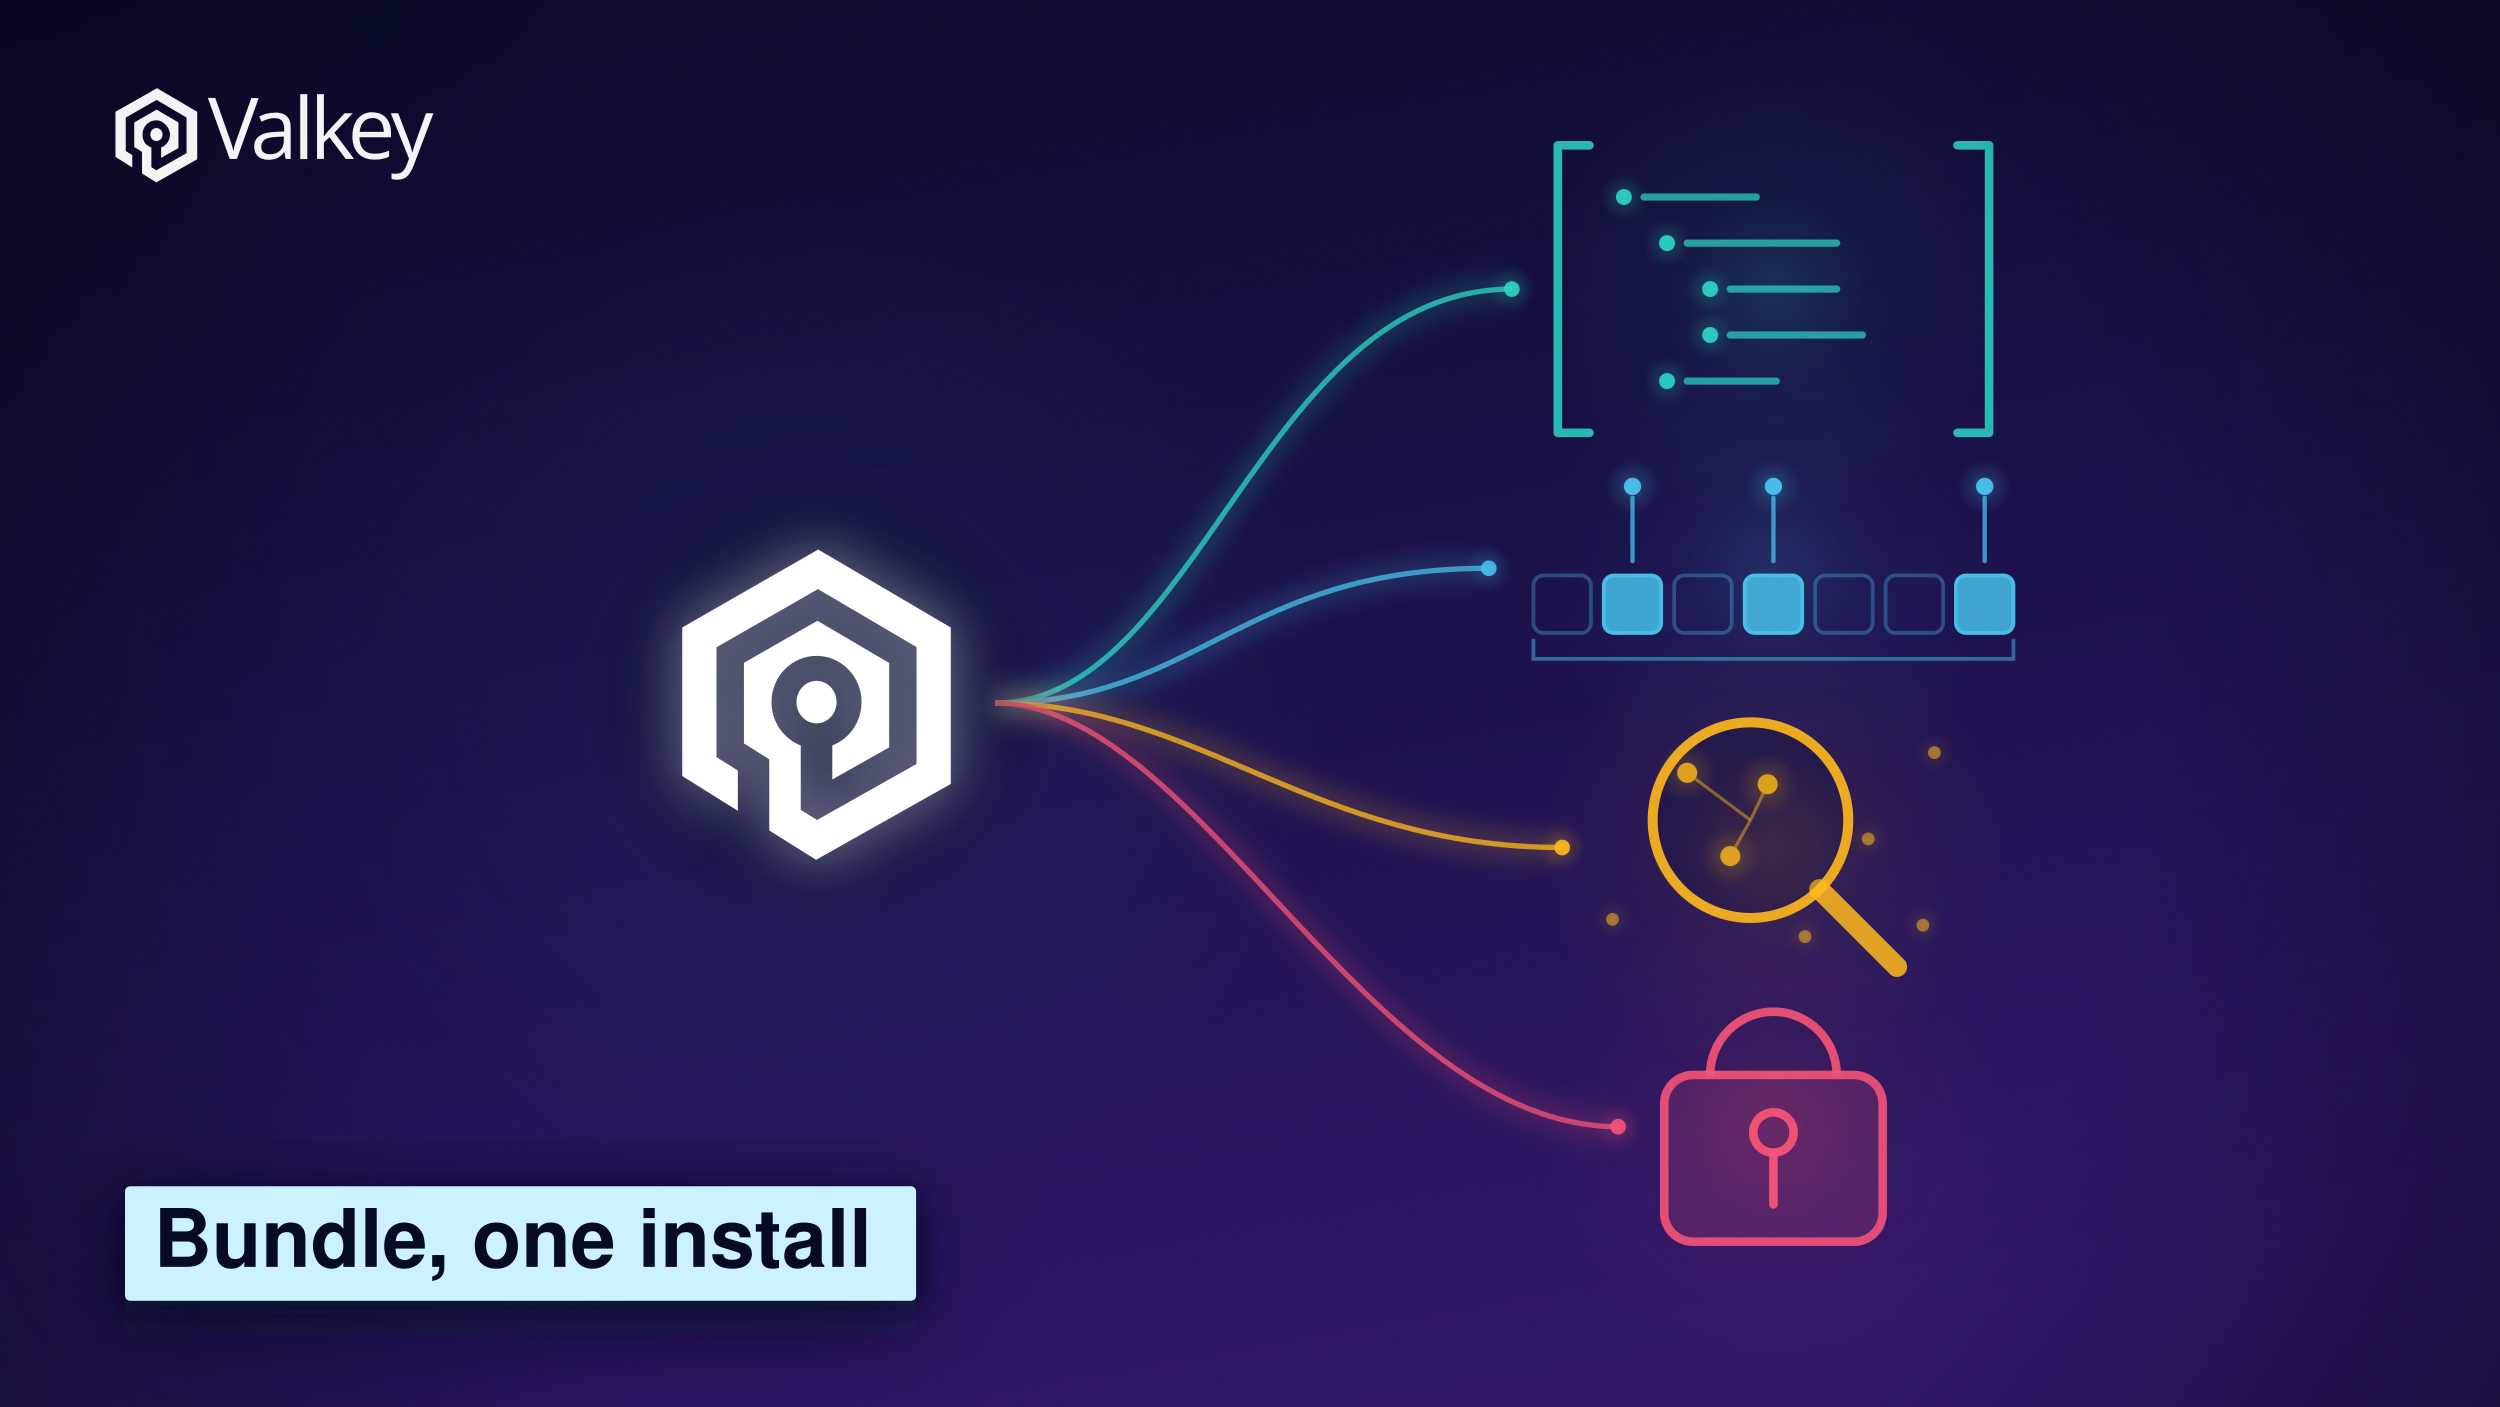
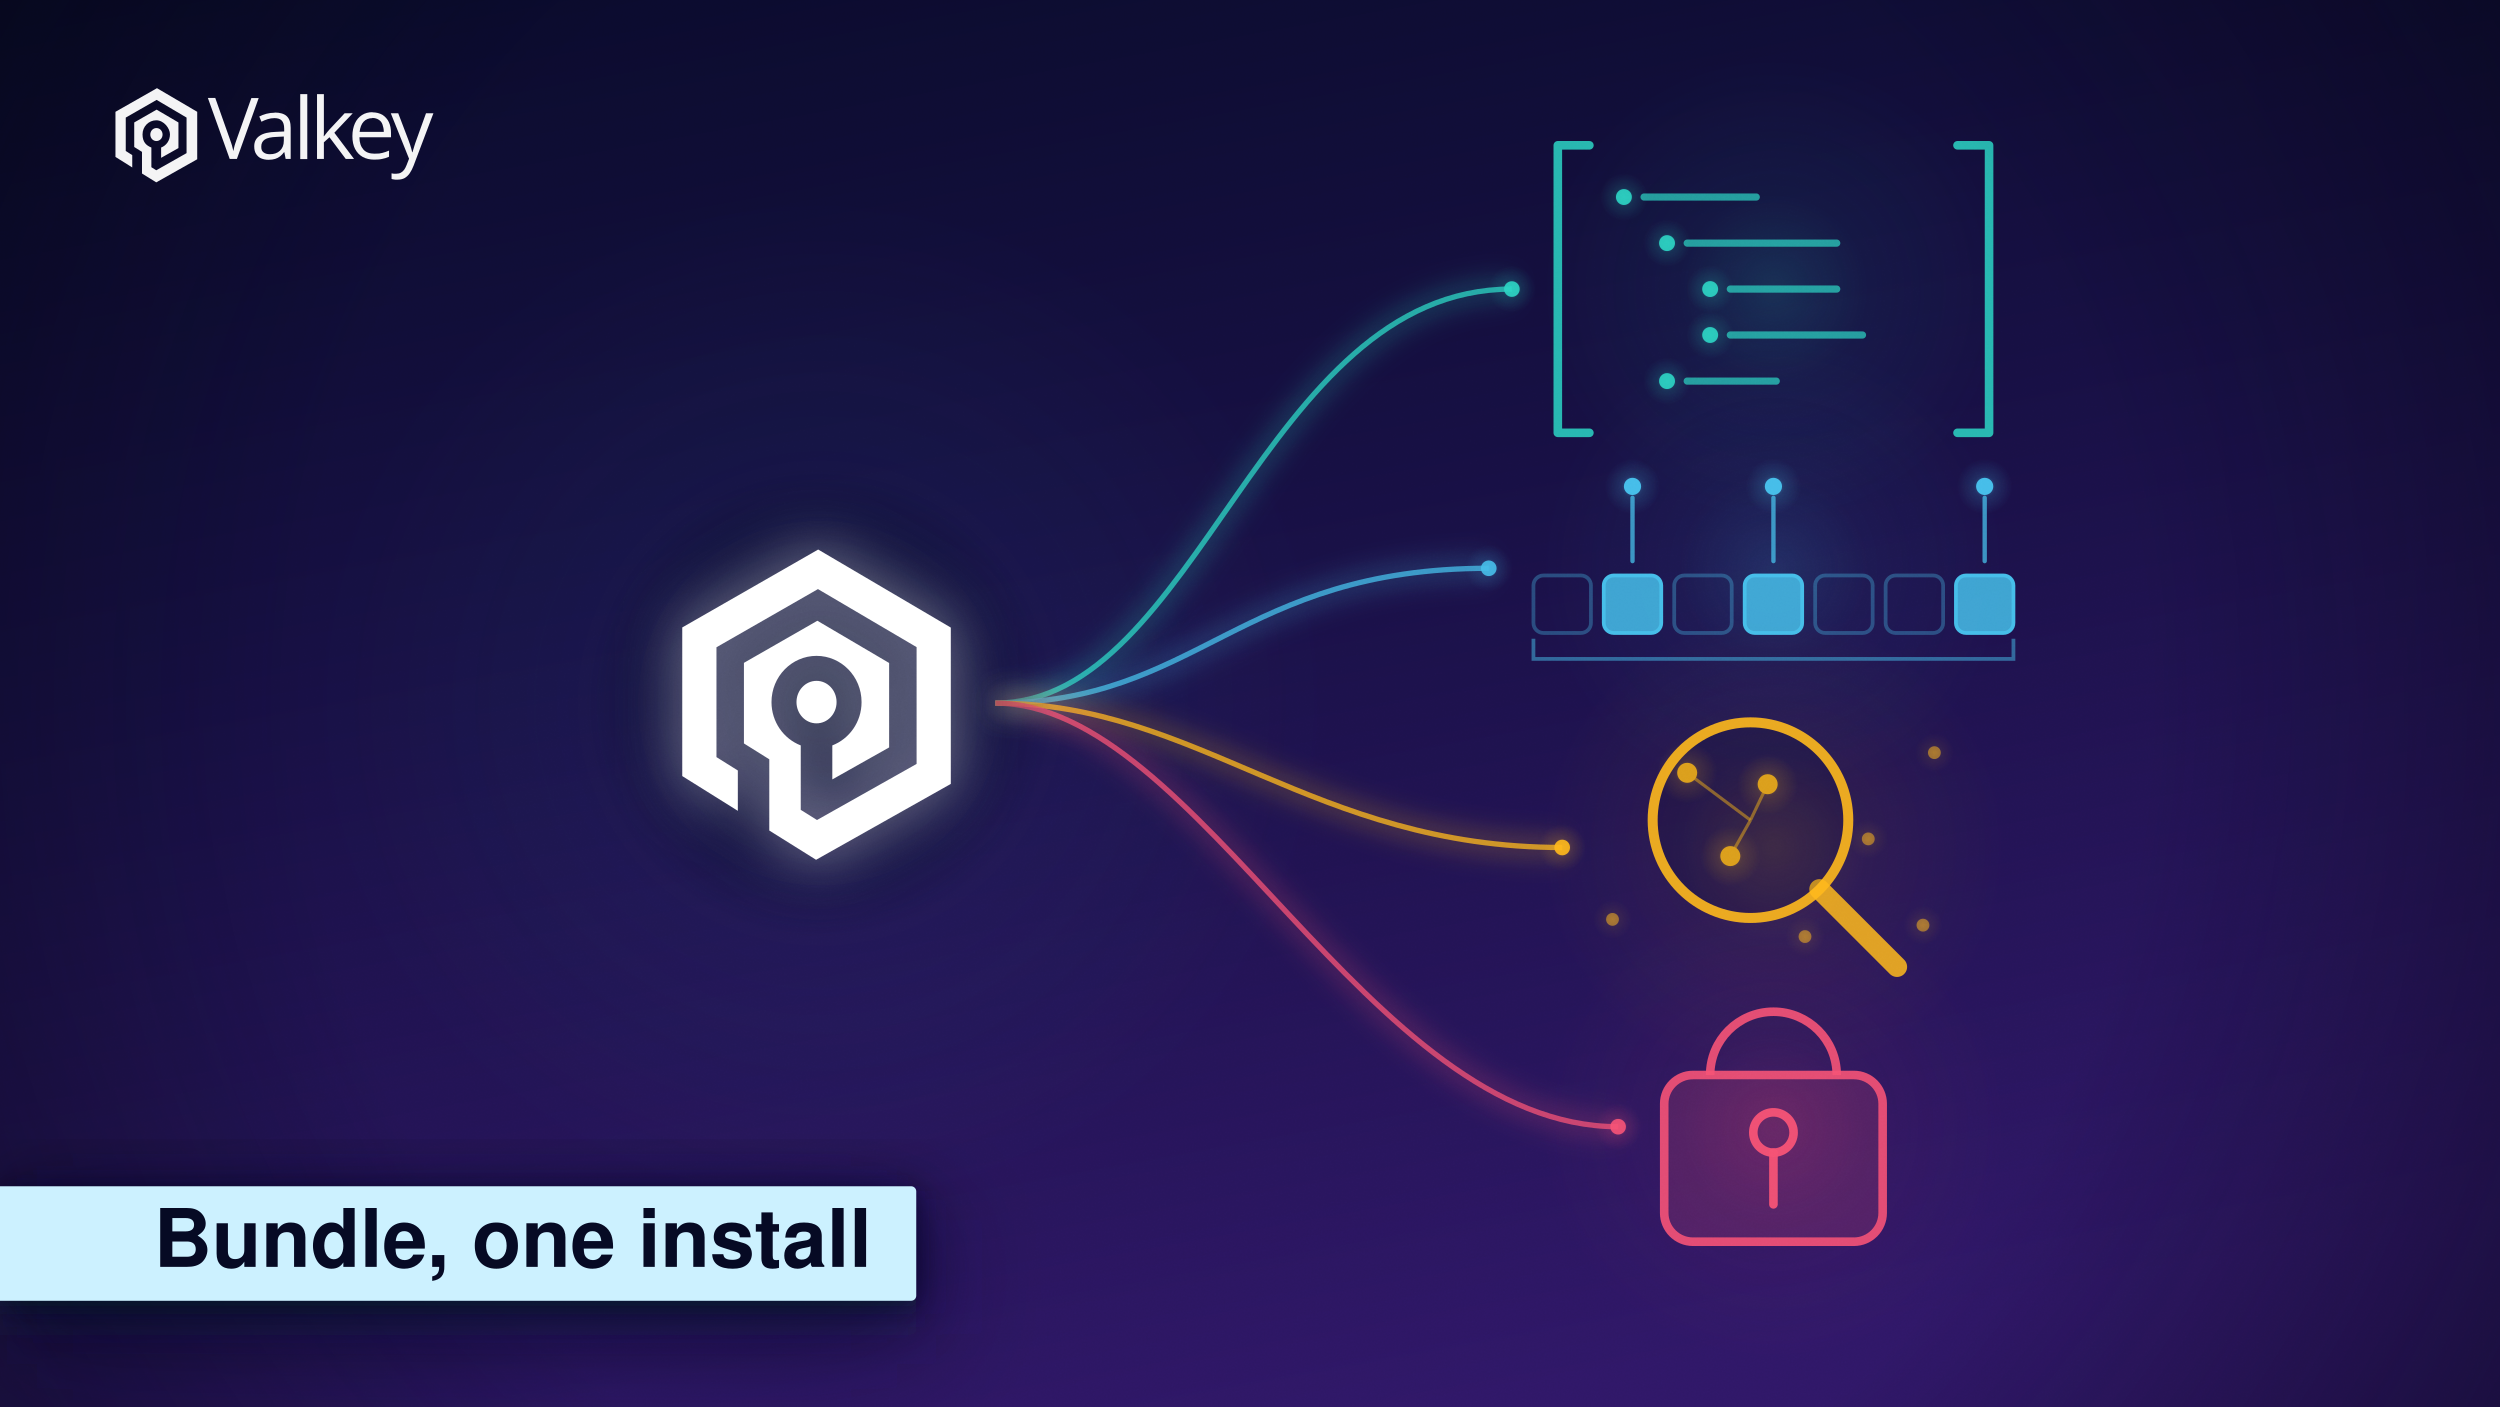
<svg xmlns="http://www.w3.org/2000/svg" width="1920" height="1080" viewBox="175 90 1600 900">
  <defs>
    <linearGradient id="sky" x1="0" y1="0" x2="0.32" y2="1">
      <stop offset="0" stop-color="#060A24" />
      <stop offset="0.48" stop-color="#171043" />
      <stop offset="1" stop-color="#301868" />
    </linearGradient>
    <radialGradient id="vignette" gradientUnits="userSpaceOnUse" cx="960" cy="540" r="1180">
      <stop offset="0.5" stop-color="#03040F" stop-opacity="0" />
      <stop offset="1" stop-color="#03040F" stop-opacity="0.8" />
    </radialGradient>
    <radialGradient id="scrim">
      <stop offset="0" stop-color="#060A24" stop-opacity="0.72" />
      <stop offset="0.6" stop-color="#060A24" stop-opacity="0.45" />
      <stop offset="1" stop-color="#060A24" stop-opacity="0" />
    </radialGradient>
    <filter id="grain" x="0" y="0" width="100%" height="100%">
      <feTurbulence type="fractalNoise" baseFrequency="0.85" numOctaves="4" stitchTiles="stitch" />
      <feColorMatrix type="saturate" values="0" />
    </filter>
    <radialGradient id="h-cyan">
      <stop offset="0" stop-color="#46BDE9" stop-opacity="0.75" />
      <stop offset="0.4" stop-color="#46BDE9" stop-opacity="0.22" />
      <stop offset="1" stop-color="#46BDE9" stop-opacity="0" />
    </radialGradient>
    <radialGradient id="h-ice">
      <stop offset="0" stop-color="#CCF1FF" stop-opacity="0.75" />
      <stop offset="0.4" stop-color="#CCF1FF" stop-opacity="0.22" />
      <stop offset="1" stop-color="#CCF1FF" stop-opacity="0" />
    </radialGradient>
    <radialGradient id="h-mint">
      <stop offset="0" stop-color="#2CD5C4" stop-opacity="0.75" />
      <stop offset="0.4" stop-color="#2CD5C4" stop-opacity="0.22" />
      <stop offset="1" stop-color="#2CD5C4" stop-opacity="0" />
    </radialGradient>
    <radialGradient id="h-coral">
      <stop offset="0" stop-color="#F65275" stop-opacity="0.75" />
      <stop offset="0.4" stop-color="#F65275" stop-opacity="0.22" />
      <stop offset="1" stop-color="#F65275" stop-opacity="0" />
    </radialGradient>
    <radialGradient id="h-violet">
      <stop offset="0" stop-color="#963CBD" stop-opacity="0.75" />
      <stop offset="0.4" stop-color="#963CBD" stop-opacity="0.22" />
      <stop offset="1" stop-color="#963CBD" stop-opacity="0" />
    </radialGradient>
    <radialGradient id="h-gold">
      <stop offset="0" stop-color="#FFB81C" stop-opacity="0.75" />
      <stop offset="0.4" stop-color="#FFB81C" stop-opacity="0.22" />
      <stop offset="1" stop-color="#FFB81C" stop-opacity="0" />
    </radialGradient>
    <filter id="blur3" x="-70%" y="-70%" width="240%" height="240%">
      <feGaussianBlur stdDeviation="3" />
    </filter>
    <filter id="blur8" x="-70%" y="-70%" width="240%" height="240%">
      <feGaussianBlur stdDeviation="8" />
    </filter>
    <filter id="blur18" x="-70%" y="-70%" width="240%" height="240%">
      <feGaussianBlur stdDeviation="18" />
    </filter>
    <filter id="blur40" x="-70%" y="-70%" width="240%" height="240%">
      <feGaussianBlur stdDeviation="40" />
    </filter>
  </defs>
  <rect width="1920" height="1080" fill="url(#sky)" />
  <circle cx="700" cy="540" r="330" fill="url(#h-cyan)" opacity="0.18" />
  <circle cx="1310" cy="275" r="150" fill="url(#h-mint)" opacity="0.22" />
  <circle cx="1310" cy="453.7" r="150" fill="url(#h-cyan)" opacity="0.22" />
  <circle cx="1310" cy="632.4" r="150" fill="url(#h-gold)" opacity="0.22" />
  <circle cx="1310" cy="811.1" r="150" fill="url(#h-coral)" opacity="0.22" />
  <g>
    <path d="M 812 540 C 942 540 982.6 275 1142.6 275" fill="none" stroke="#2CD5C4" stroke-width="14" opacity="0.22" filter="url(#blur8)" />
    <path d="M 812 540 C 942 540 982.6 275 1142.6 275" fill="none" stroke="#2CD5C4" stroke-width="3.4" opacity="0.75" />
    <circle cx="1142.6" cy="275" r="15" fill="url(#h-mint)" opacity="0.6" />
    <circle cx="1142.6" cy="275" r="5" fill="#2CD5C4" opacity="0.9" />
    <path d="M 812 540 C 942 540 967.8 453.7 1127.8 453.7" fill="none" stroke="#46BDE9" stroke-width="14" opacity="0.22" filter="url(#blur8)" />
    <path d="M 812 540 C 942 540 967.8 453.7 1127.8 453.7" fill="none" stroke="#46BDE9" stroke-width="3.4" opacity="0.75" />
    <circle cx="1127.8" cy="453.7" r="15" fill="url(#h-cyan)" opacity="0.6" />
    <circle cx="1127.8" cy="453.7" r="5" fill="#46BDE9" opacity="0.9" />
    <path d="M 812 540 C 942 540 1014.8 632.4 1174.8 632.4" fill="none" stroke="#FFB81C" stroke-width="14" opacity="0.22" filter="url(#blur8)" />
    <path d="M 812 540 C 942 540 1014.8 632.4 1174.8 632.4" fill="none" stroke="#FFB81C" stroke-width="3.4" opacity="0.75" />
    <circle cx="1174.8" cy="632.4" r="15" fill="url(#h-gold)" opacity="0.6" />
    <circle cx="1174.8" cy="632.4" r="5" fill="#FFB81C" opacity="0.9" />
    <path d="M 812 540 C 942 540 1050.6 811.1 1210.6 811.1" fill="none" stroke="#F65275" stroke-width="14" opacity="0.22" filter="url(#blur8)" />
    <path d="M 812 540 C 942 540 1050.6 811.1 1210.6 811.1" fill="none" stroke="#F65275" stroke-width="3.4" opacity="0.75" />
    <circle cx="1210.6" cy="811.1" r="15" fill="url(#h-coral)" opacity="0.6" />
    <circle cx="1210.6" cy="811.1" r="5" fill="#F65275" opacity="0.9" />
  </g>
  <circle cx="700" cy="540" r="150" fill="url(#scrim)" />
  <g filter="url(#blur18)" opacity="0.5">
    <g transform="translate(608.8 436) scale(2.8493)">
      <path d="M 13.482 60.695 L 0.998 52.884 L 0.998 19.503 L 31.528 2.001 L 61.318 19.532 L 61.318 54.645 L 31.055 71.689 L 20.548 65.116 L 20.548 51.041 L 20.548 49.12 L 14.852 45.556 L 14.852 27.453 L 31.346 17.997 L 47.464 27.482 L 47.464 46.451 L 34.703 53.638 L 34.703 45.999 C 38.529 44.526 41.274 40.739 41.274 36.27 C 41.274 30.511 36.713 25.884 31.158 25.884 C 25.603 25.884 21.042 30.511 21.042 36.27 C 21.042 40.739 23.787 44.526 27.612 45.999 L 27.612 60.474 L 31.261 62.756 L 53.635 50.155 L 53.635 23.925 L 31.477 10.885 L 8.681 23.954 L 8.681 48.629 L 13.482 51.633 L 13.482 60.695 Z M 31.158 31.498 C 33.672 31.498 35.66 33.664 35.66 36.27 C 35.66 38.877 33.672 41.043 31.158 41.043 C 28.644 41.043 26.656 38.877 26.656 36.27 C 26.656 33.664 28.644 31.498 31.158 31.498 Z" fill="#FFFFFF" fill-rule="evenodd" />
    </g>
  </g>
  <g>
    <g transform="translate(608.8 436) scale(2.8493)">
      <path d="M 13.482 60.695 L 0.998 52.884 L 0.998 19.503 L 31.528 2.001 L 61.318 19.532 L 61.318 54.645 L 31.055 71.689 L 20.548 65.116 L 20.548 51.041 L 20.548 49.12 L 14.852 45.556 L 14.852 27.453 L 31.346 17.997 L 47.464 27.482 L 47.464 46.451 L 34.703 53.638 L 34.703 45.999 C 38.529 44.526 41.274 40.739 41.274 36.27 C 41.274 30.511 36.713 25.884 31.158 25.884 C 25.603 25.884 21.042 30.511 21.042 36.27 C 21.042 40.739 23.787 44.526 27.612 45.999 L 27.612 60.474 L 31.261 62.756 L 53.635 50.155 L 53.635 23.925 L 31.477 10.885 L 8.681 23.954 L 8.681 48.629 L 13.482 51.633 L 13.482 60.695 Z M 31.158 31.498 C 33.672 31.498 35.66 33.664 35.66 36.27 C 35.66 38.877 33.672 41.043 31.158 41.043 C 28.644 41.043 26.656 38.877 26.656 36.27 C 26.656 33.664 28.644 31.498 31.158 31.498 Z" fill="#FFFFFF" fill-rule="evenodd" />
    </g>
  </g>
  <g>
    <path d="M 1192.2 183 L 1172 183 L 1172 367 L 1192.2 367" fill="none" stroke="#2CD5C4" stroke-width="5.5" stroke-linecap="round" stroke-linejoin="round" opacity="0.85" />
    <path d="M 1427.8 183 L 1448 183 L 1448 367 L 1427.8 367" fill="none" stroke="#2CD5C4" stroke-width="5.5" stroke-linecap="round" stroke-linejoin="round" opacity="0.85" />
    <line x1="1227.2" y1="216.1" x2="1299" y2="216.1" stroke="#2CD5C4" stroke-width="4.6" stroke-linecap="round" opacity="0.7" />
    <circle cx="1214.3" cy="216.1" r="15.2" fill="url(#h-mint)" opacity="0.6" />
    <circle cx="1214.3" cy="216.1" r="5.1" fill="#2CD5C4" opacity="0.9" />
    <line x1="1254.8" y1="245.6" x2="1350.5" y2="245.6" stroke="#2CD5C4" stroke-width="4.6" stroke-linecap="round" opacity="0.7" />
    <circle cx="1241.9" cy="245.6" r="15.2" fill="url(#h-mint)" opacity="0.6" />
    <circle cx="1241.9" cy="245.6" r="5.1" fill="#2CD5C4" opacity="0.9" />
    <line x1="1282.4" y1="275" x2="1350.5" y2="275" stroke="#2CD5C4" stroke-width="4.6" stroke-linecap="round" opacity="0.7" />
    <circle cx="1269.5" cy="275" r="15.2" fill="url(#h-mint)" opacity="0.6" />
    <circle cx="1269.5" cy="275" r="5.1" fill="#2CD5C4" opacity="0.9" />
    <line x1="1282.4" y1="304.4" x2="1367" y2="304.4" stroke="#2CD5C4" stroke-width="4.6" stroke-linecap="round" opacity="0.7" />
    <circle cx="1269.5" cy="304.4" r="15.2" fill="url(#h-mint)" opacity="0.6" />
    <circle cx="1269.5" cy="304.4" r="5.1" fill="#2CD5C4" opacity="0.9" />
    <line x1="1254.8" y1="333.9" x2="1311.8" y2="333.9" stroke="#2CD5C4" stroke-width="4.6" stroke-linecap="round" opacity="0.7" />
    <circle cx="1241.9" cy="333.9" r="15.2" fill="url(#h-mint)" opacity="0.6" />
    <circle cx="1241.9" cy="333.9" r="5.1" fill="#2CD5C4" opacity="0.9" />
    <rect x="1156.4" y="458.3" width="36.8" height="36.8" rx="6.4" fill="#46BDE9" fill-opacity="0" stroke="#46BDE9" stroke-width="2.4" opacity="0.34" />
    <rect x="1201.4" y="458.3" width="36.8" height="36.8" rx="6.4" fill="#46BDE9" fill-opacity="0.85" stroke="#46BDE9" stroke-width="2.4" opacity="1" />
    <rect x="1246.5" y="458.3" width="36.8" height="36.8" rx="6.4" fill="#46BDE9" fill-opacity="0" stroke="#46BDE9" stroke-width="2.4" opacity="0.34" />
    <rect x="1291.6" y="458.3" width="36.8" height="36.8" rx="6.4" fill="#46BDE9" fill-opacity="0.85" stroke="#46BDE9" stroke-width="2.4" opacity="1" />
    <rect x="1336.7" y="458.3" width="36.8" height="36.8" rx="6.4" fill="#46BDE9" fill-opacity="0" stroke="#46BDE9" stroke-width="2.4" opacity="0.34" />
    <rect x="1381.8" y="458.3" width="36.8" height="36.8" rx="6.4" fill="#46BDE9" fill-opacity="0" stroke="#46BDE9" stroke-width="2.4" opacity="0.34" />
    <rect x="1426.8" y="458.3" width="36.8" height="36.8" rx="6.4" fill="#46BDE9" fill-opacity="0.85" stroke="#46BDE9" stroke-width="2.4" opacity="1" />
    <line x1="1219.8" y1="408.6" x2="1219.8" y2="449.1" stroke="#46BDE9" stroke-width="2.8" stroke-linecap="round" opacity="0.75" />
    <circle cx="1219.8" cy="401.3" r="17.7" fill="url(#h-cyan)" opacity="0.7" />
    <circle cx="1219.8" cy="401.3" r="5.5" fill="#46BDE9" opacity="1" />
    <line x1="1310" y1="408.6" x2="1310" y2="449.1" stroke="#46BDE9" stroke-width="2.8" stroke-linecap="round" opacity="0.75" />
    <circle cx="1310" cy="401.3" r="17.7" fill="url(#h-cyan)" opacity="0.7" />
    <circle cx="1310" cy="401.3" r="5.5" fill="#46BDE9" opacity="1" />
    <line x1="1445.2" y1="408.6" x2="1445.2" y2="449.1" stroke="#46BDE9" stroke-width="2.8" stroke-linecap="round" opacity="0.75" />
    <circle cx="1445.2" cy="401.3" r="17.7" fill="url(#h-cyan)" opacity="0.7" />
    <circle cx="1445.2" cy="401.3" r="5.5" fill="#46BDE9" opacity="1" />
    <path d="M 1156.4 498.8 L 1156.4 511.7 L 1463.6 511.7 L 1463.6 498.8" fill="none" stroke="#46BDE9" stroke-width="2.4" opacity="0.5" />
    <circle cx="1207" cy="678.4" r="12.4" fill="url(#h-gold)" opacity="0.3" />
    <circle cx="1207" cy="678.4" r="4.1" fill="#FFB81C" opacity="0.5" />
    <line x1="1295.3" y1="614.9" x2="1254.8" y2="584.6" stroke="#FFB81C" stroke-width="2" opacity="0.55" />
    <circle cx="1254.8" cy="584.6" r="19.3" fill="url(#h-gold)" opacity="0.7" />
    <circle cx="1254.8" cy="584.6" r="6.4" fill="#FFB81C" opacity="1" />
    <line x1="1295.3" y1="614.9" x2="1282.4" y2="637.9" stroke="#FFB81C" stroke-width="2" opacity="0.55" />
    <circle cx="1282.4" cy="637.9" r="19.3" fill="url(#h-gold)" opacity="0.7" />
    <circle cx="1282.4" cy="637.9" r="6.4" fill="#FFB81C" opacity="1" />
    <line x1="1295.3" y1="614.9" x2="1306.3" y2="591.9" stroke="#FFB81C" stroke-width="2" opacity="0.55" />
    <circle cx="1306.3" cy="591.9" r="19.3" fill="url(#h-gold)" opacity="0.7" />
    <circle cx="1306.3" cy="591.9" r="6.4" fill="#FFB81C" opacity="1" />
    <circle cx="1330.2" cy="689.4" r="12.4" fill="url(#h-gold)" opacity="0.3" />
    <circle cx="1330.2" cy="689.4" r="4.1" fill="#FFB81C" opacity="0.5" />
    <circle cx="1370.7" cy="626.9" r="12.4" fill="url(#h-gold)" opacity="0.3" />
    <circle cx="1370.7" cy="626.9" r="4.1" fill="#FFB81C" opacity="0.5" />
    <circle cx="1405.7" cy="682.1" r="12.4" fill="url(#h-gold)" opacity="0.3" />
    <circle cx="1405.7" cy="682.1" r="4.1" fill="#FFB81C" opacity="0.5" />
    <circle cx="1413" cy="571.7" r="12.4" fill="url(#h-gold)" opacity="0.3" />
    <circle cx="1413" cy="571.7" r="4.1" fill="#FFB81C" opacity="0.5" />
    <line x1="1339.4" y1="659.1" x2="1389.1" y2="708.8" stroke="#FFB81C" stroke-width="12.9" stroke-linecap="round" opacity="0.85" />
    <circle cx="1295.3" cy="614.9" r="62.6" fill="#060A24" fill-opacity="0.16" stroke="#FFB81C" stroke-width="6.4" opacity="0.9" />
    <path d="M 1269.5 778 A 40.5 40.5 0 0 1 1350.5 778" fill="none" stroke="#F65275" stroke-width="5.5" opacity="0.9" />
    <rect x="1240.1" y="778" width="139.8" height="106.7" rx="18.4" fill="#F65275" fill-opacity="0.18" stroke="#F65275" stroke-width="5.5" opacity="0.9" />
    <circle cx="1310" cy="814.8" r="12.9" fill="none" stroke="#F65275" stroke-width="5.5" opacity="0.95" />
    <line x1="1310" y1="827.7" x2="1310" y2="860.8" stroke="#F65275" stroke-width="5.5" stroke-linecap="round" opacity="0.95" />
  </g>
  <rect width="1920" height="1080" fill="url(#vignette)" />
  <rect width="1920" height="1080" filter="url(#grain)" opacity="0.055" style="mix-blend-mode:overlay" />
  <g opacity="0.95">
    <g transform="translate(242.2 139.5) scale(1.15486)">
      <path d="M15.2,50l-9.4-5.9v-25L28.8,6l22.3,13.1v26.3l-22.7,12.8-7.9-4.9v-12l-4.3-2.7v-13.6l12.4-7.1,12.1,7.1v14.2l-9.6,5.4v-5.7c2.9-1.1,4.9-3.9,4.9-7.3s-3.4-7.8-7.6-7.8-7.6,3.5-7.6,7.8,2.1,6.2,4.9,7.3v10.9l2.7,1.7,16.8-9.5v-19.7l-16.6-9.8-17.1,9.8v18.5l3.6,2.3v6.8ZM28.5,28.1c1.9,0,3.4,1.6,3.4,3.6s-1.5,3.6-3.4,3.6-3.4-1.6-3.4-3.6,1.5-3.6,3.4-3.6Z" fill="#FFFFFF" fill-rule="evenodd" />
      <path d="M85.2,11.4l-12.1,33.8h-4l-12.1-33.8h4.1l7.9,22.3c.3.9.6,1.8.9,2.6.3.8.5,1.6.7,2.4.2.8.4,1.5.5,2.2.2-.7.3-1.4.5-2.2.2-.8.4-1.6.7-2.4.3-.8.6-1.7.9-2.6l7.9-22.2h4.2Z" fill="#FFFFFF" />
      <path d="M94,19.5c3,0,5.3.7,6.7,2,1.5,1.4,2.2,3.5,2.2,6.5v17.2h-2.8l-.7-3.7h-.2c-.7.9-1.4,1.7-2.2,2.3-.8.6-1.7,1.1-2.7,1.4-1,.3-2.2.5-3.7.5s-2.9-.3-4.1-.8c-1.2-.5-2.1-1.4-2.8-2.5-.7-1.1-1-2.5-1-4.2,0-2.5,1-4.5,3-5.8,2-1.4,5.1-2.1,9.2-2.2l4.4-.2v-1.5c0-2.2-.5-3.7-1.4-4.6-.9-.9-2.3-1.3-4-1.3-1.3,0-2.6.2-3.8.6-1.2.4-2.3.8-3.4,1.4l-1.2-2.9c1.1-.6,2.5-1.1,3.9-1.5,1.5-.4,3-.6,4.7-.6h0ZM99.1,32.8l-3.9.2c-3.2.1-5.4.6-6.7,1.5s-1.9,2.2-1.9,3.9.4,2.5,1.3,3.2c.9.7,2,1,3.5,1,2.3,0,4.1-.6,5.5-1.9s2.2-3.1,2.2-5.6v-2.3Z" fill="#FFFFFF" />
      <path d="M112.1,45.3h-3.9V9.3h3.9v36Z" fill="#FFFFFF" />
      <path d="M121.3,9.3v18.7c0,.6,0,1.4,0,2.3,0,.9,0,1.7-.1,2.3h.2c.3-.4.8-1,1.4-1.8.6-.8,1.2-1.4,1.6-1.9l8.4-9h4.5l-10.2,10.8,10.9,14.5h-4.6l-9-12-3.1,2.8v9.2h-3.8V9.3h3.8Z" fill="#FFFFFF" />
      <path d="M148.2,19.4c2.2,0,4,.5,5.6,1.4,1.5,1,2.7,2.3,3.5,4,.8,1.7,1.2,3.7,1.2,6v2.4h-17.5c0,3,.8,5.2,2.2,6.8s3.5,2.3,6.1,2.3,3-.1,4.3-.4c1.2-.3,2.5-.7,3.8-1.3v3.4c-1.3.6-2.6,1-3.8,1.2-1.2.3-2.7.4-4.4.4-2.4,0-4.6-.5-6.4-1.5-1.8-1-3.2-2.5-4.2-4.4-1-1.9-1.5-4.3-1.5-7.1,0-2.7.5-5.1,1.4-7.1.9-2,2.2-3.5,3.9-4.6,1.7-1.1,3.7-1.6,5.9-1.6h0ZM148.2,22.6c-2.1,0-3.7.7-4.9,2-1.2,1.3-1.9,3.2-2.2,5.6h13.4c0-1.5-.3-2.8-.7-4-.4-1.2-1.1-2.1-2.1-2.7-.9-.6-2.1-1-3.6-1Z" fill="#FFFFFF" />
      <path d="M158.4,19.9h4.1l5.6,14.7c.3.9.6,1.7.9,2.5.3.8.5,1.5.7,2.3.2.7.4,1.4.5,2.1h.2c.2-.8.5-1.8.9-3,.4-1.3.8-2.6,1.3-3.9l5.3-14.7h4.1l-11,29.1c-.6,1.6-1.3,2.9-2.1,4.1-.8,1.2-1.7,2-2.8,2.7-1.1.6-2.5.9-4,.9s-1.4,0-1.9-.1c-.6,0-1-.2-1.4-.3v-3.1c.3,0,.7.1,1.2.2.5,0,1,0,1.5,0,1,0,1.8-.2,2.5-.6.7-.4,1.3-.9,1.8-1.6.5-.7.9-1.5,1.3-2.5l1.4-3.6-10.2-25.4Z" fill="#FFFFFF" />
    </g>
  </g>
  <g>
-     <rect x="255" y="870.8" width="506.3" height="73.3" rx="3.3" fill="#060A24" opacity="0.55" filter="url(#blur40)" />
-     <rect x="255" y="857.5" width="506.3" height="73.3" rx="3.3" fill="#060A24" opacity="0.5" filter="url(#blur18)" />
-     <rect x="255" y="852.5" width="506.3" height="73.3" rx="3.3" fill="#060A24" opacity="0.55" filter="url(#blur8)" />
-     <rect x="255" y="849.2" width="506.3" height="73.3" rx="3.3" fill="#CCF1FF" />
+     <rect x="156.7" y="870.8" width="604.7" height="73.3" rx="3.3" fill="#060A24" opacity="0.55" filter="url(#blur40)" />
+     <rect x="156.7" y="857.5" width="604.7" height="73.3" rx="3.3" fill="#060A24" opacity="0.5" filter="url(#blur18)" />
+     <rect x="156.7" y="852.5" width="604.7" height="73.3" rx="3.3" fill="#060A24" opacity="0.55" filter="url(#blur8)" />
+     <rect x="156.7" y="849.2" width="604.7" height="73.3" rx="3.3" fill="#CCF1FF" />
    <text x="273.3" y="900.8" fill="#060A24" font-family="Helvetica Neue, Helvetica, Arial, sans-serif" font-size="51.7" font-weight="600">Bundle, one install</text>
  </g>
</svg>
